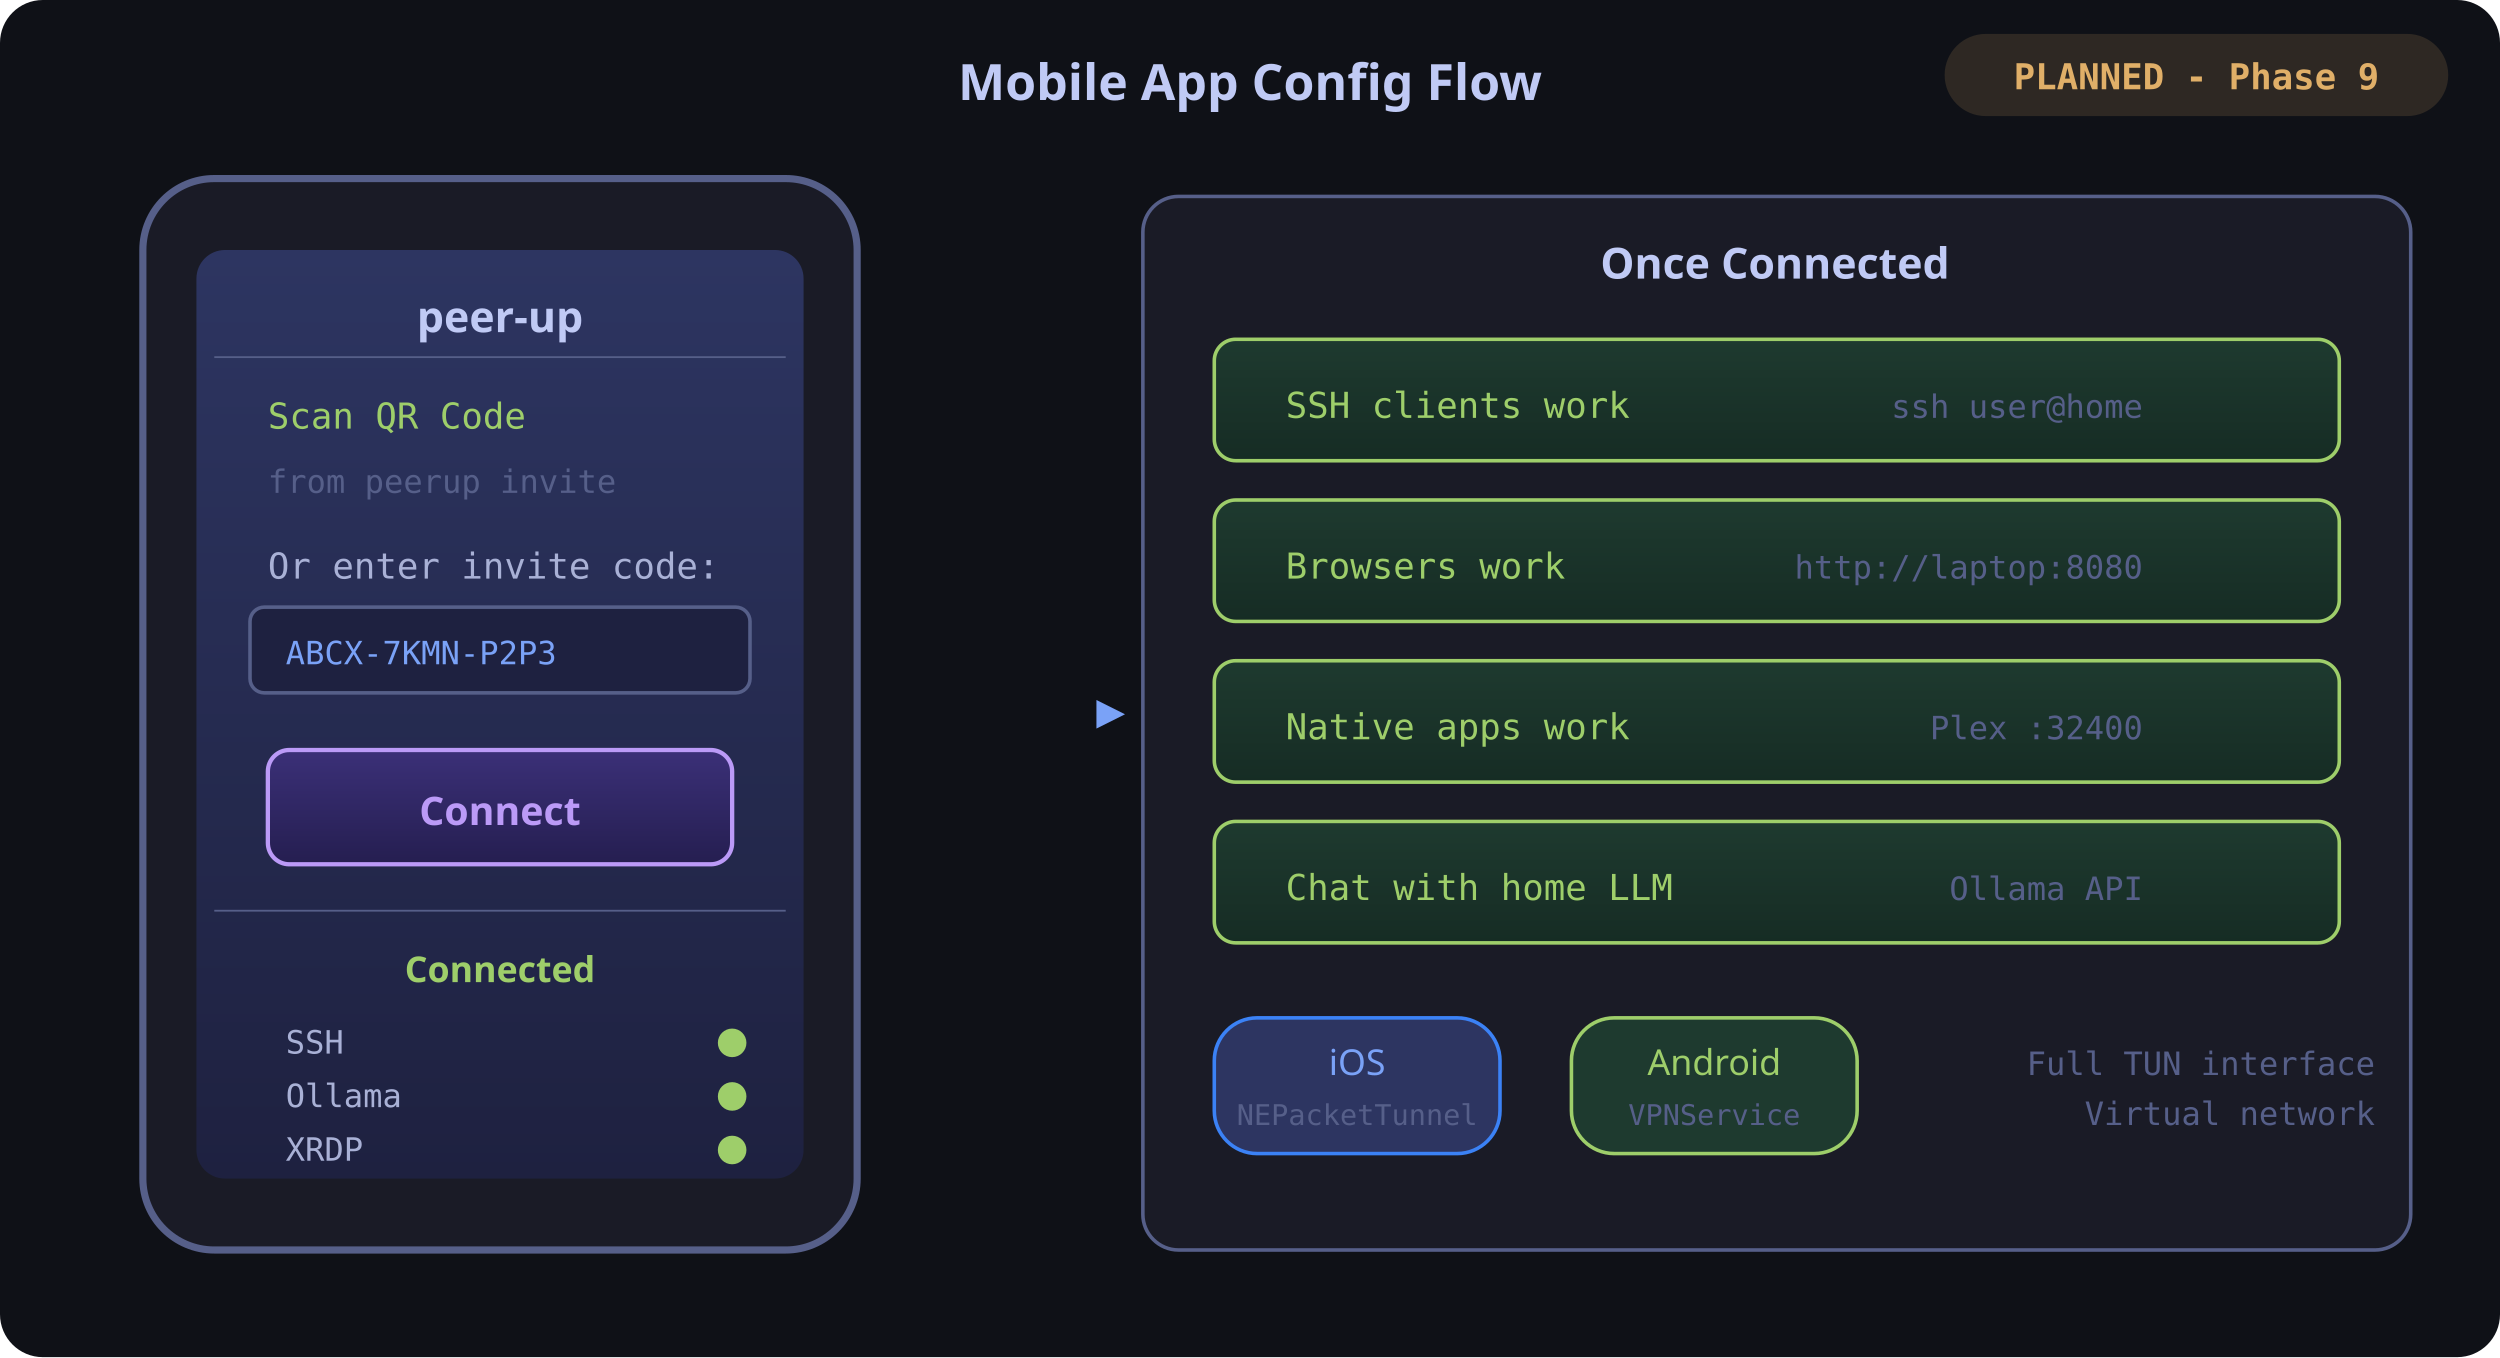
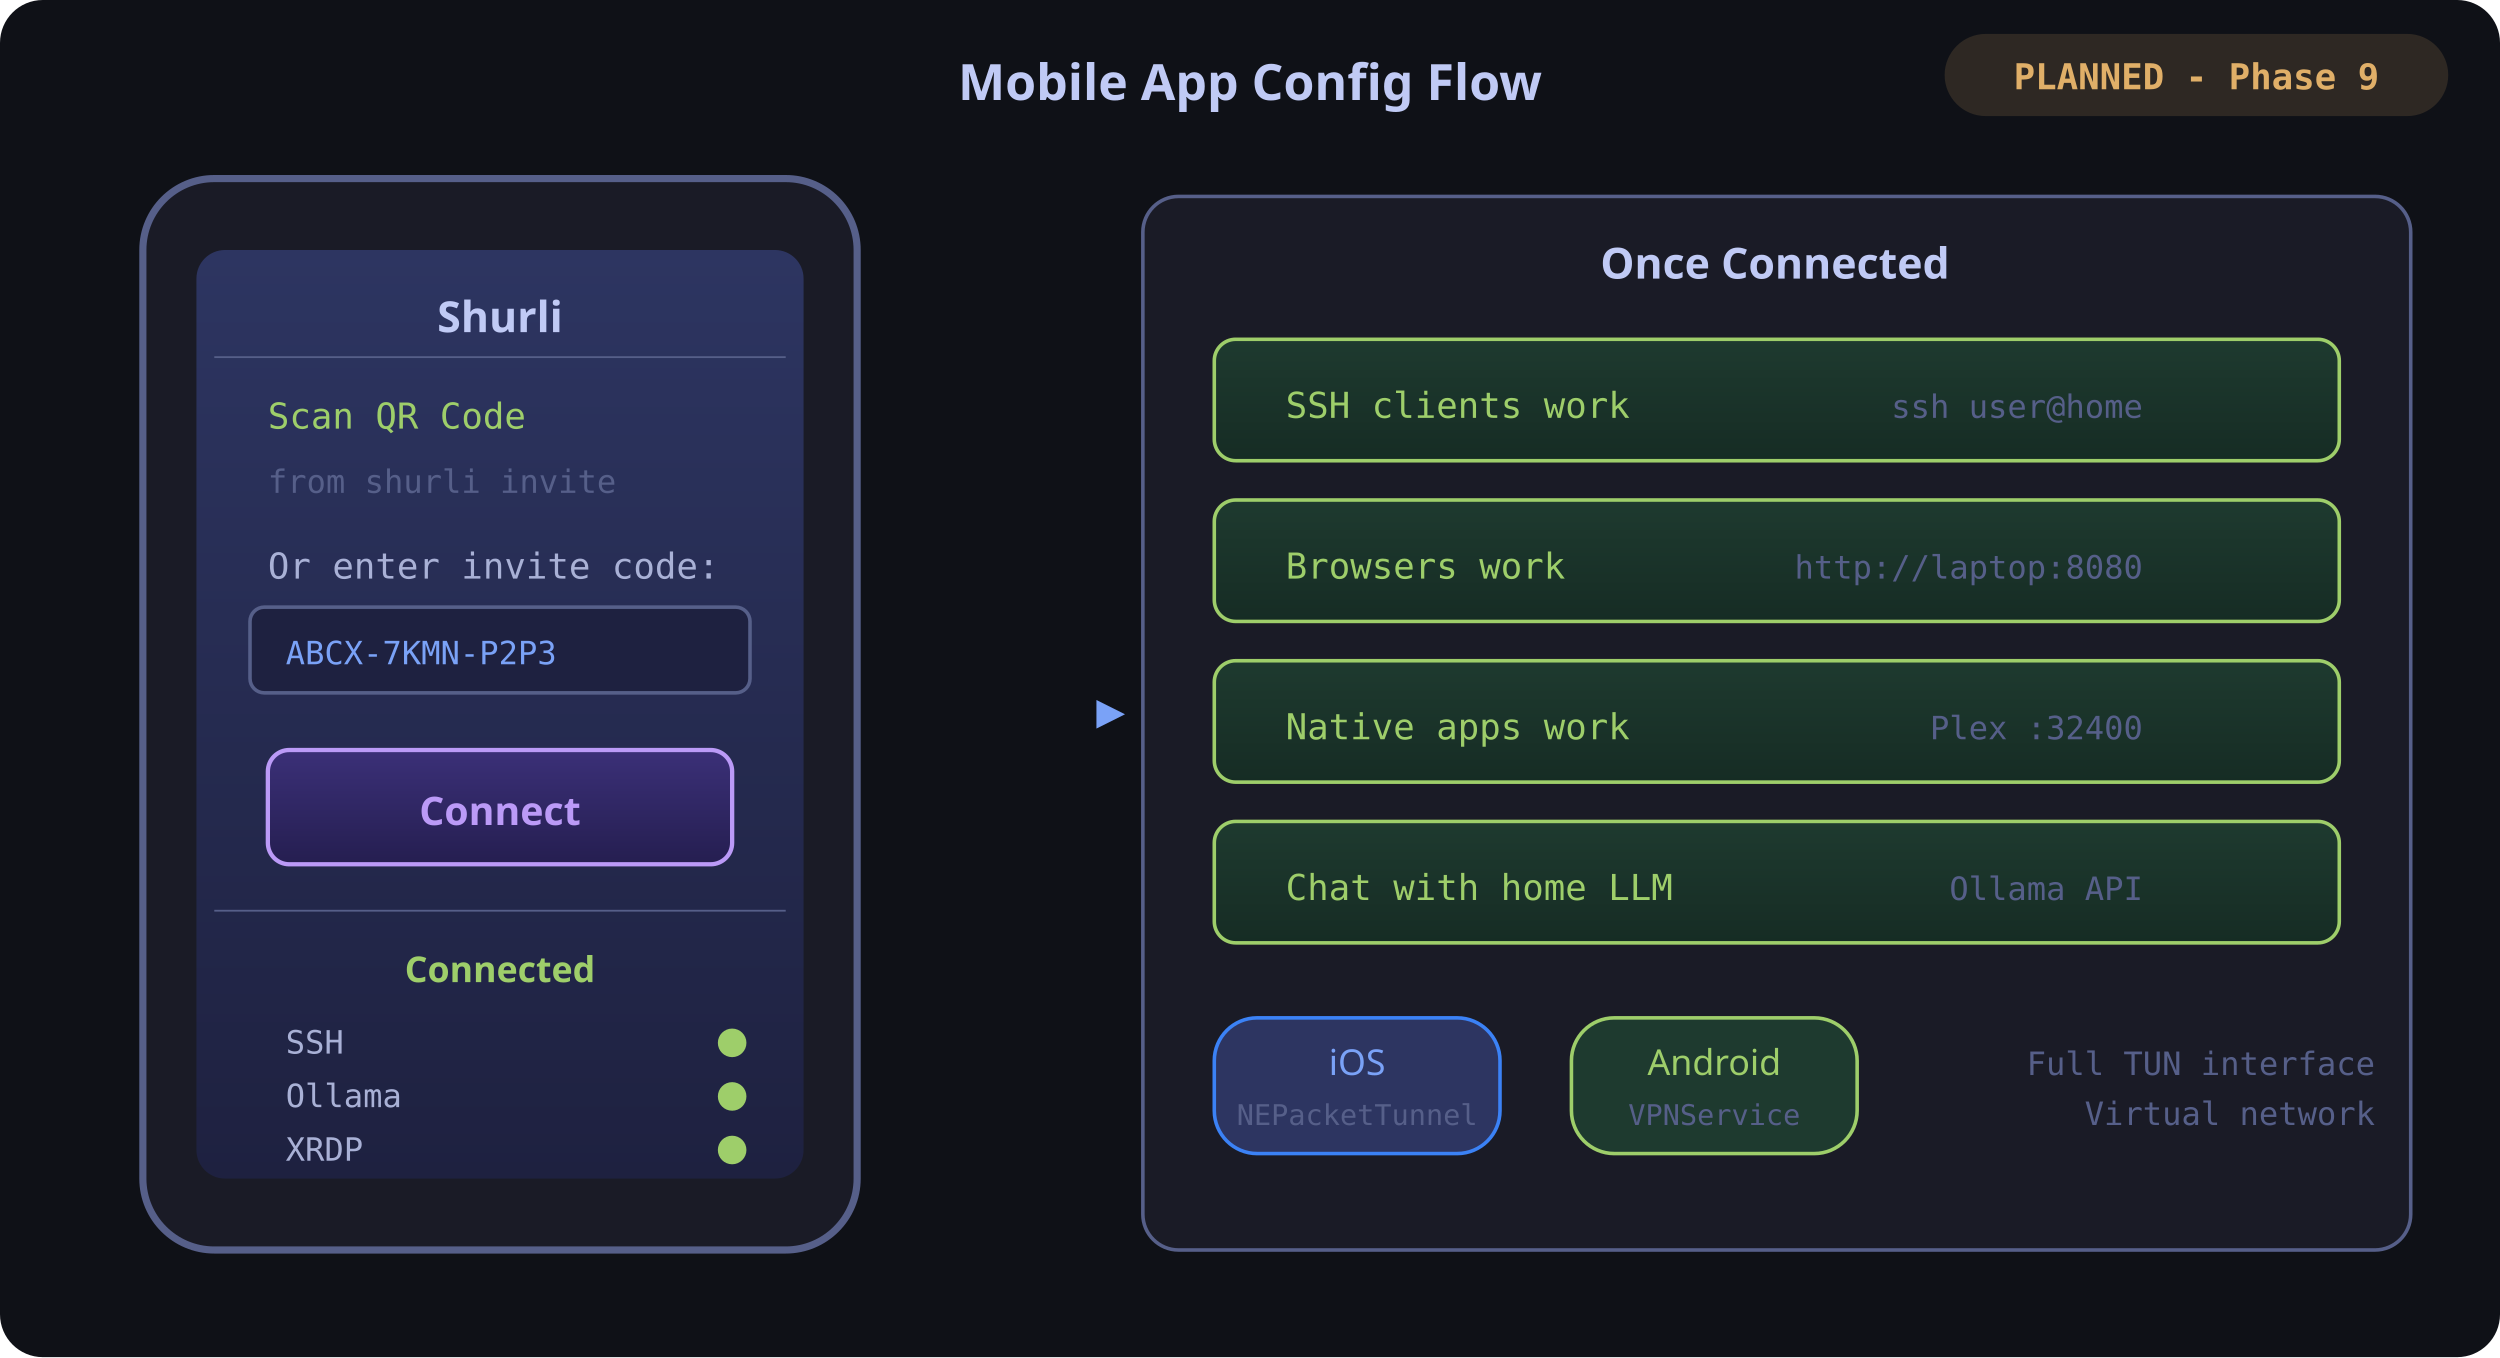
<svg xmlns="http://www.w3.org/2000/svg" viewBox="0 0 700 380" width="700" height="380">
  <defs>
    <linearGradient id="phoneFill" x1="0%" y1="0%" x2="0%" y2="100%">
      <stop offset="0%" style="stop-color:#2d3561;stop-opacity:1" />
      <stop offset="100%" style="stop-color:#1e2140;stop-opacity:1" />
    </linearGradient>
    <linearGradient id="stepFill" x1="0%" y1="0%" x2="0%" y2="100%">
      <stop offset="0%" style="stop-color:#1e3a2f;stop-opacity:1" />
      <stop offset="100%" style="stop-color:#162c24;stop-opacity:1" />
    </linearGradient>
    <linearGradient id="connectFill" x1="0%" y1="0%" x2="0%" y2="100%">
      <stop offset="0%" style="stop-color:#3b3078;stop-opacity:1" />
      <stop offset="100%" style="stop-color:#251e50;stop-opacity:1" />
    </linearGradient>
    <filter id="glow">
      <feGaussianBlur stdDeviation="2" result="coloredBlur" />
      <feMerge>
        <feMergeNode in="coloredBlur" />
        <feMergeNode in="SourceGraphic" />
      </feMerge>
    </filter>
  </defs>
  <rect width="700" height="380" rx="12" fill="#0f1117" />
  <text x="350" y="28" font-family="system-ui, sans-serif" font-size="14" fill="#c0caf5" text-anchor="middle" font-weight="600">Mobile App Config Flow</text>
  <rect x="545" y="10" width="140" height="22" rx="11" fill="#e0af68" opacity="0.15" stroke="#e0af68" stroke-width="1" />
  <text x="615" y="25" font-family="SF Mono, monospace" font-size="10" fill="#e0af68" text-anchor="middle" font-weight="600">PLANNED - Phase 9</text>
  <rect x="40" y="50" width="200" height="300" rx="20" fill="#1a1b26" stroke="#565f89" stroke-width="2" />
  <rect x="55" y="70" width="170" height="260" rx="8" fill="url(#phoneFill)" />
-   <text x="140" y="93" font-family="system-ui, sans-serif" font-size="12" fill="#c0caf5" text-anchor="middle" font-weight="600">peer-up</text>
+   <text x="140" y="93" font-family="system-ui, sans-serif" font-size="12" fill="#c0caf5" text-anchor="middle" font-weight="600">Shurli</text>
  <line x1="60" y1="100" x2="220" y2="100" stroke="#565f89" stroke-width="0.5" />
  <text x="75" y="120" font-family="SF Mono, monospace" font-size="10" fill="#9ece6a">Scan QR Code</text>
-   <text x="75" y="138" font-family="SF Mono, monospace" font-size="9" fill="#565f89">from peerup invite</text>
+   <text x="75" y="138" font-family="SF Mono, monospace" font-size="9" fill="#565f89">from shurli invite</text>
  <text x="75" y="162" font-family="SF Mono, monospace" font-size="10" fill="#a9b1d6">Or enter invite code:</text>
  <rect x="70" y="170" width="140" height="24" rx="4" fill="#1e2140" stroke="#565f89" stroke-width="1" />
  <text x="80" y="186" font-family="SF Mono, monospace" font-size="9" fill="#7aa2f7">ABCX-7KMN-P2P3</text>
  <rect x="75" y="210" width="130" height="32" rx="6" fill="url(#connectFill)" stroke="#bb9af7" stroke-width="1.2" />
  <text x="140" y="231" font-family="system-ui, sans-serif" font-size="11" fill="#bb9af7" text-anchor="middle" font-weight="600">Connect</text>
  <line x1="60" y1="255" x2="220" y2="255" stroke="#565f89" stroke-width="0.5" />
  <text x="140" y="275" font-family="system-ui, sans-serif" font-size="10" fill="#9ece6a" text-anchor="middle" font-weight="600">Connected</text>
  <text x="80" y="295" font-family="SF Mono, monospace" font-size="9" fill="#a9b1d6">SSH</text>
  <circle cx="205" cy="292" r="4" fill="#9ece6a" />
  <text x="80" y="310" font-family="SF Mono, monospace" font-size="9" fill="#a9b1d6">Ollama</text>
  <circle cx="205" cy="307" r="4" fill="#9ece6a" />
  <text x="80" y="325" font-family="SF Mono, monospace" font-size="9" fill="#a9b1d6">XRDP</text>
  <circle cx="205" cy="322" r="4" fill="#9ece6a" />
  <line x1="245" y1="200" x2="310" y2="200" stroke="#7aa2f7" stroke-width="2" filter="url(#glow)" />
  <polygon points="307,196 307,204 315,200" fill="#7aa2f7" />
  <rect x="320" y="55" width="355" height="295" rx="10" fill="#1a1b26" stroke="#565f89" stroke-width="1" />
  <text x="497" y="78" font-family="system-ui, sans-serif" font-size="12" fill="#c0caf5" text-anchor="middle" font-weight="600">Once Connected</text>
  <rect x="340" y="95" width="315" height="34" rx="6" fill="url(#stepFill)" stroke="#9ece6a" stroke-width="1" />
  <text x="360" y="117" font-family="SF Mono, monospace" font-size="10" fill="#9ece6a">SSH clients work</text>
  <text x="600" y="117" font-family="SF Mono, monospace" font-size="9" fill="#565f89" text-anchor="end">ssh user@home</text>
  <rect x="340" y="140" width="315" height="34" rx="6" fill="url(#stepFill)" stroke="#9ece6a" stroke-width="1" />
  <text x="360" y="162" font-family="SF Mono, monospace" font-size="10" fill="#9ece6a">Browsers work</text>
  <text x="600" y="162" font-family="SF Mono, monospace" font-size="9" fill="#565f89" text-anchor="end">http://laptop:8080</text>
  <rect x="340" y="185" width="315" height="34" rx="6" fill="url(#stepFill)" stroke="#9ece6a" stroke-width="1" />
  <text x="360" y="207" font-family="SF Mono, monospace" font-size="10" fill="#9ece6a">Native apps work</text>
  <text x="600" y="207" font-family="SF Mono, monospace" font-size="9" fill="#565f89" text-anchor="end">Plex :32400</text>
  <rect x="340" y="230" width="315" height="34" rx="6" fill="url(#stepFill)" stroke="#9ece6a" stroke-width="1" />
  <text x="360" y="252" font-family="SF Mono, monospace" font-size="10" fill="#9ece6a">Chat with home LLM</text>
  <text x="600" y="252" font-family="SF Mono, monospace" font-size="9" fill="#565f89" text-anchor="end">Ollama API</text>
  <rect x="340" y="285" width="80" height="38" rx="12" fill="#2d3561" stroke="#3b82f6" stroke-width="1" />
  <text x="380" y="301" font-family="system-ui, sans-serif" font-size="10" fill="#7aa2f7" text-anchor="middle">iOS</text>
  <text x="380" y="315" font-family="SF Mono, monospace" font-size="8" fill="#565f89" text-anchor="middle">NEPacketTunnel</text>
  <rect x="440" y="285" width="80" height="38" rx="12" fill="#1e3a2f" stroke="#9ece6a" stroke-width="1" />
  <text x="480" y="301" font-family="system-ui, sans-serif" font-size="10" fill="#9ece6a" text-anchor="middle">Android</text>
  <text x="480" y="315" font-family="SF Mono, monospace" font-size="8" fill="#565f89" text-anchor="middle">VPNService</text>
  <text x="665" y="301" font-family="SF Mono, monospace" font-size="9" fill="#565f89" text-anchor="end">Full TUN interface</text>
  <text x="665" y="315" font-family="SF Mono, monospace" font-size="9" fill="#565f89" text-anchor="end">Virtual network</text>
</svg>
